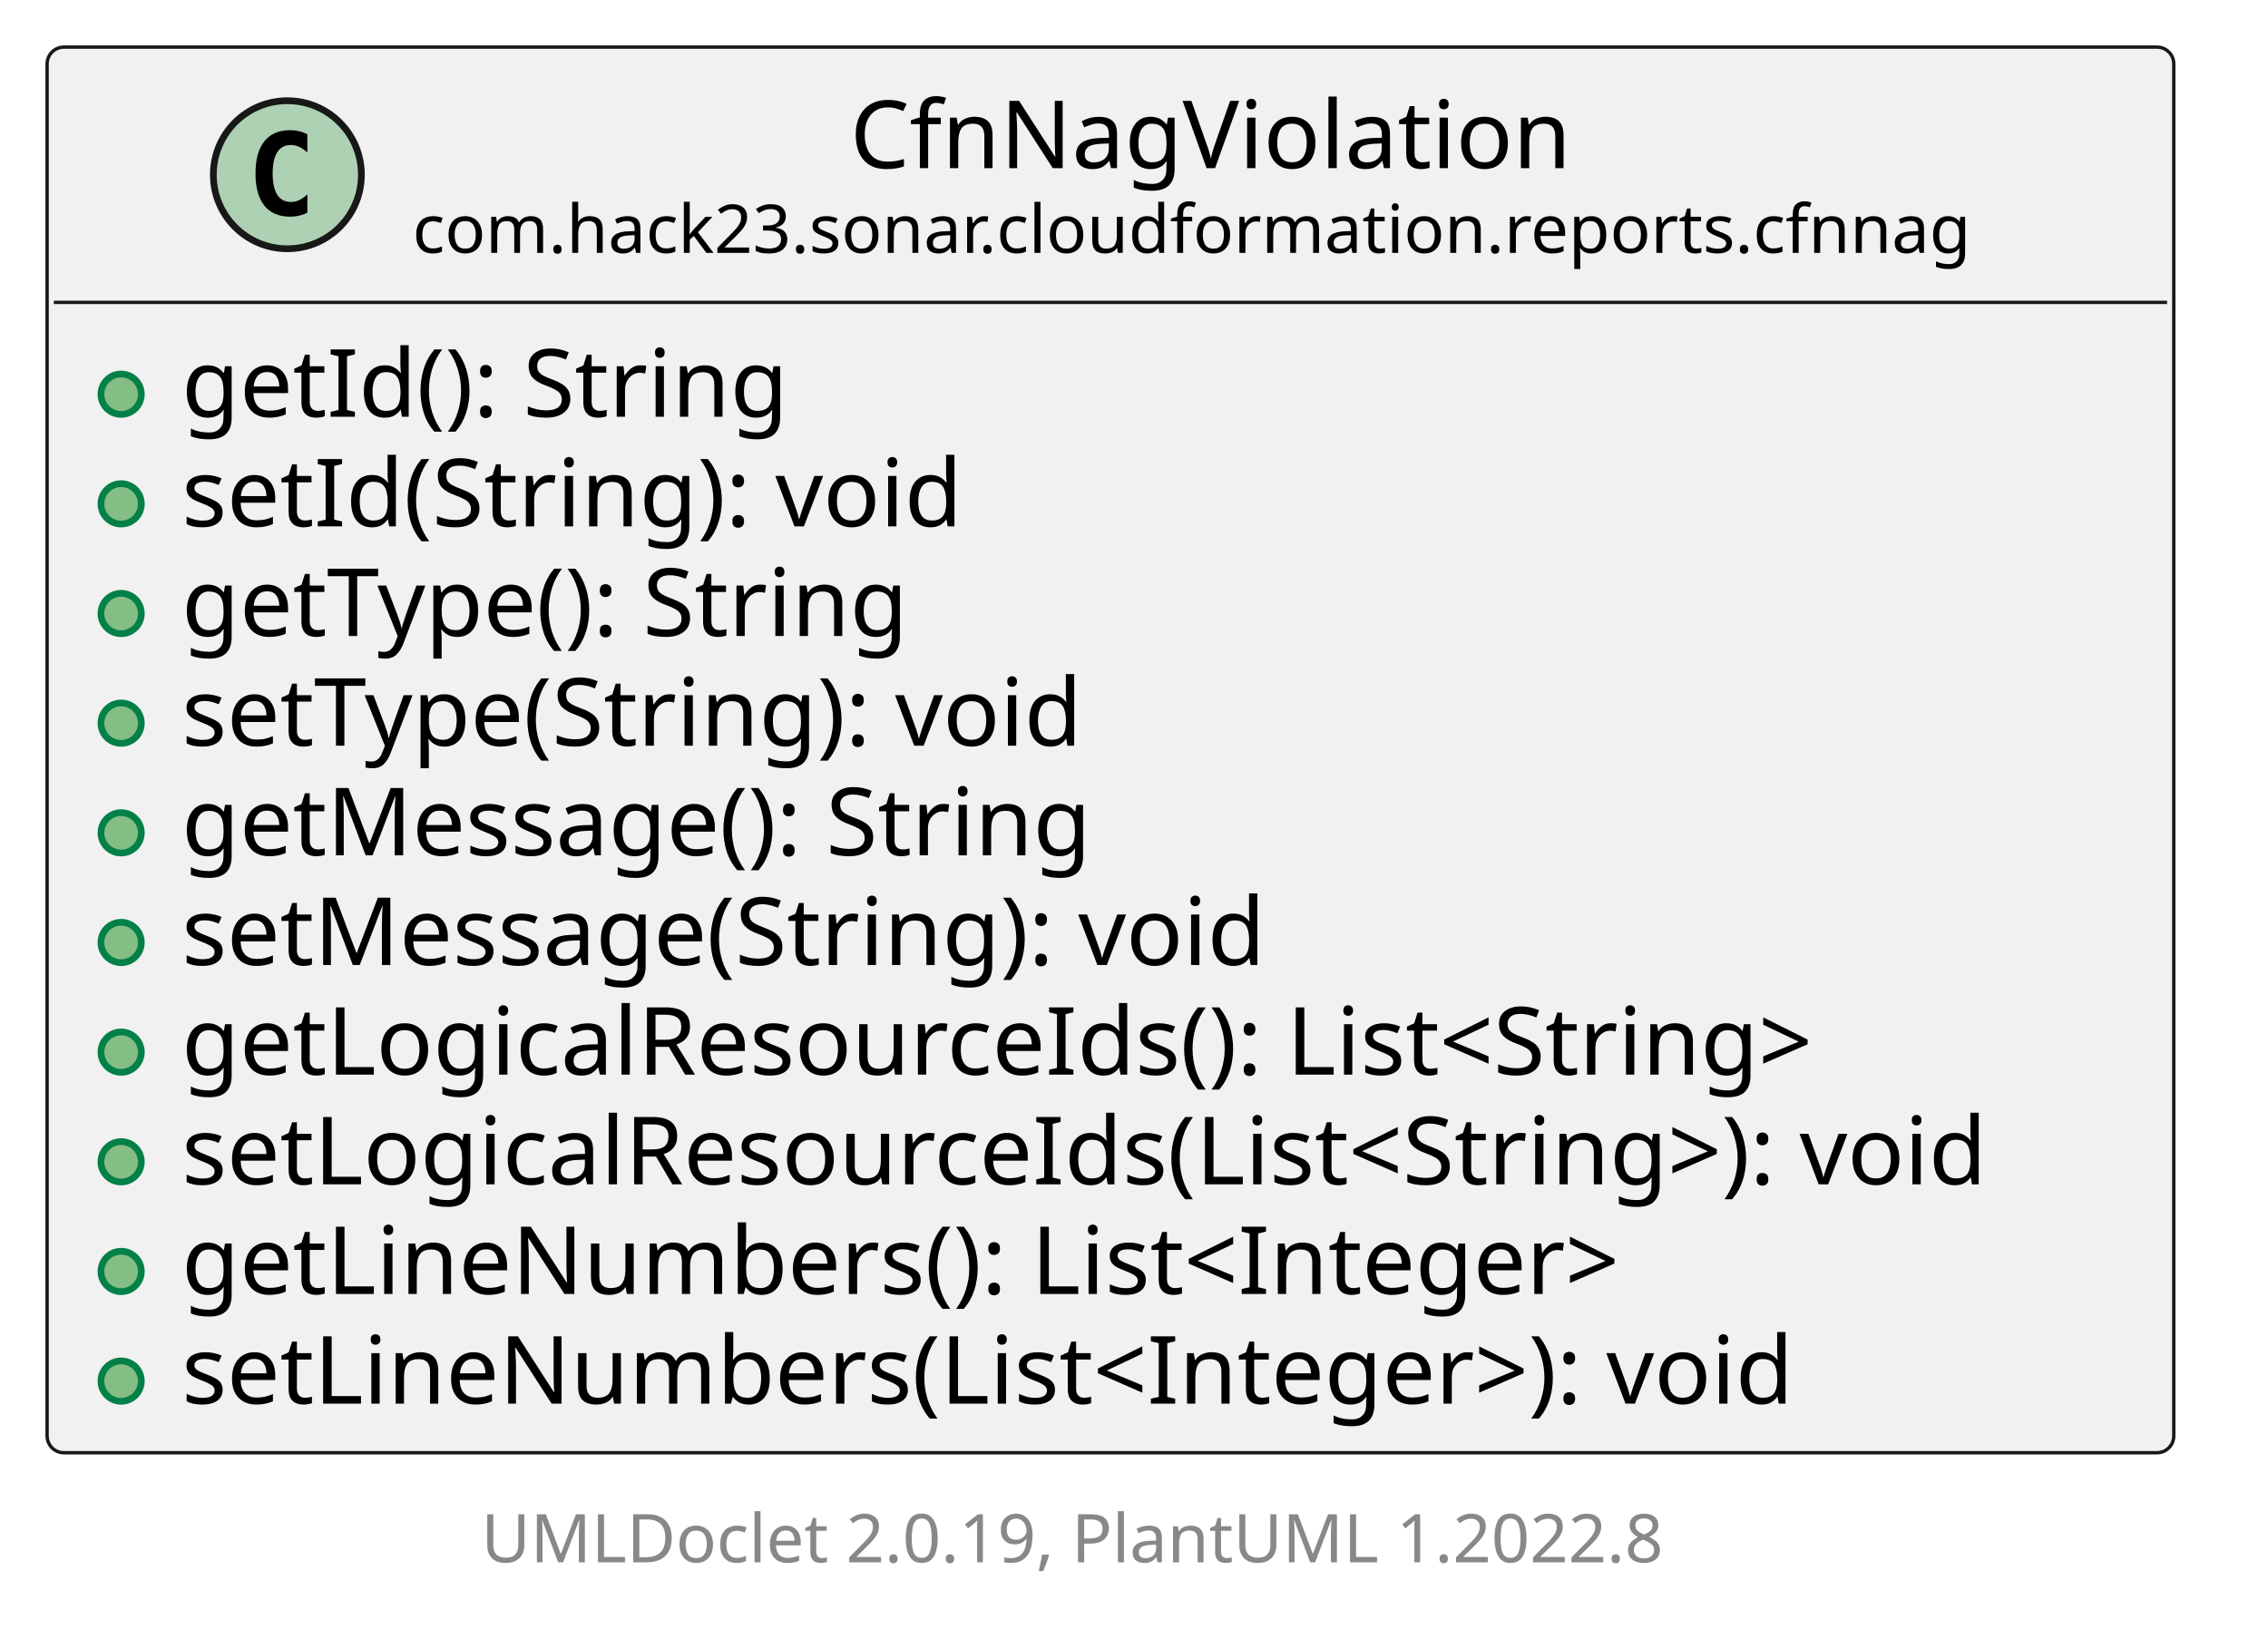
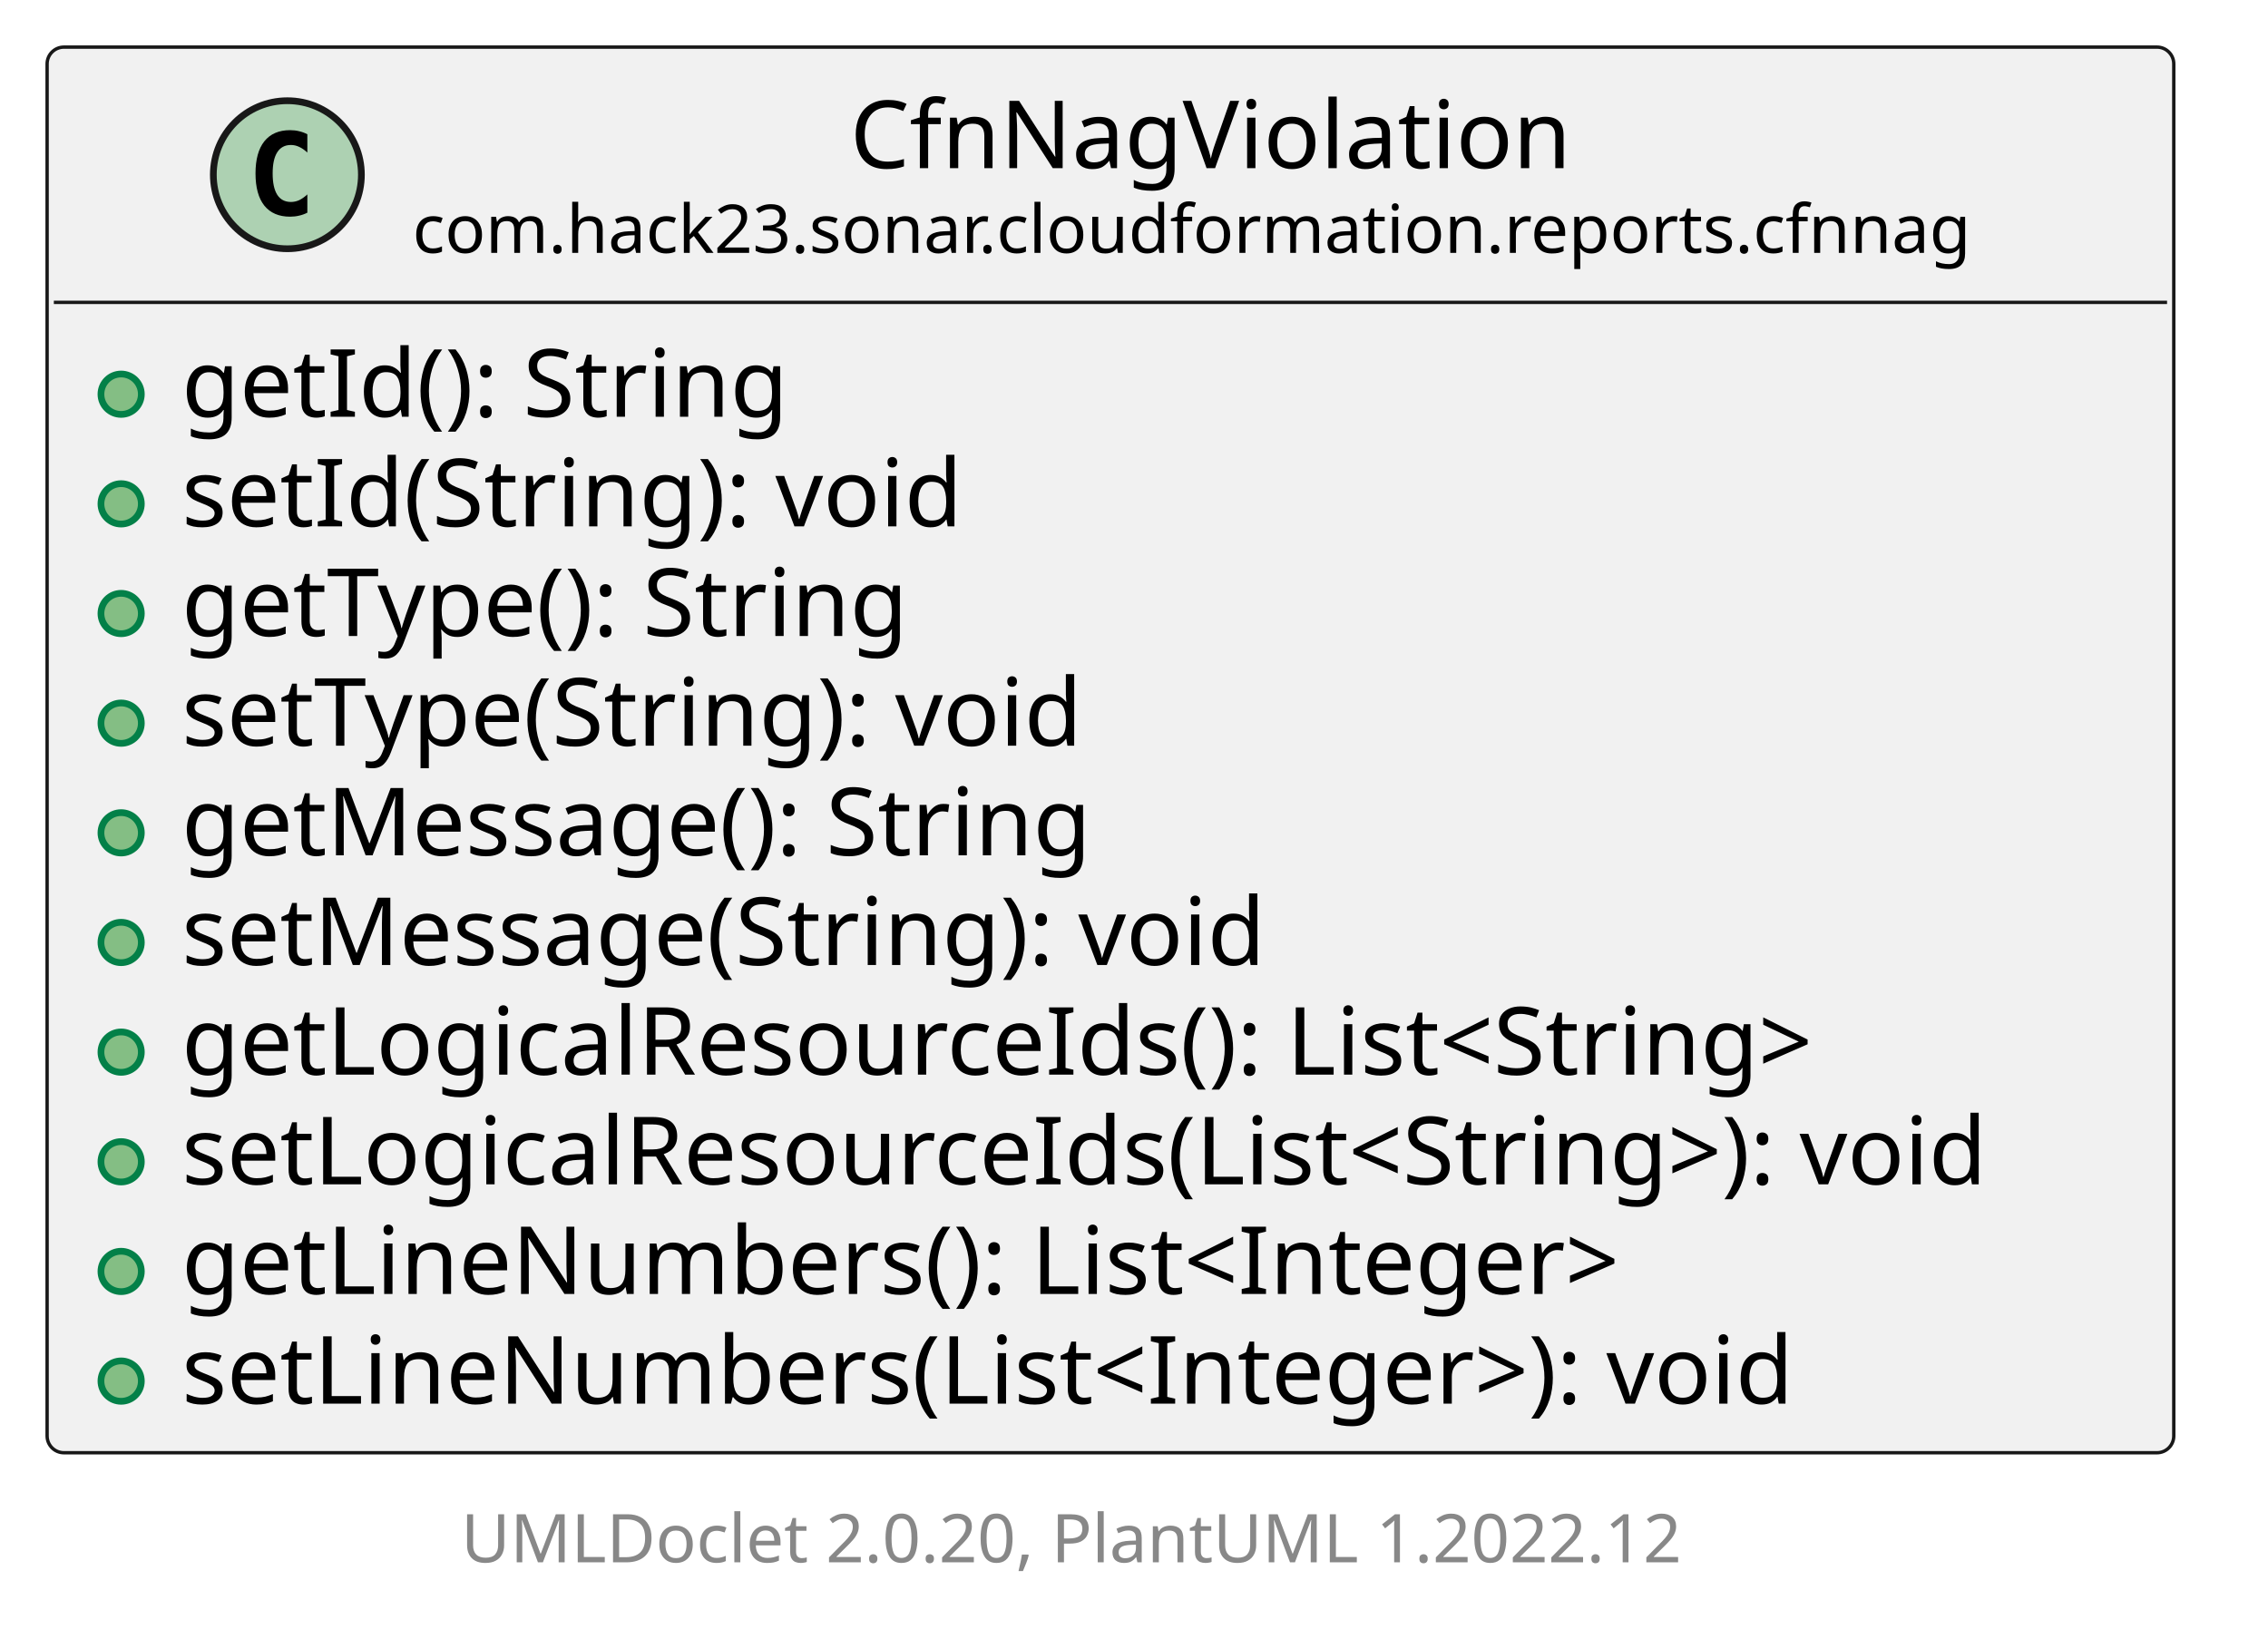
<svg xmlns="http://www.w3.org/2000/svg" xmlns:xlink="http://www.w3.org/1999/xlink" contentStyleType="text/css" height="242px" preserveAspectRatio="none" style="width:337px;height:242px;background:#FFFFFF;" version="1.1" viewBox="0 0 337 242" width="337px" zoomAndPan="magnify">
  <defs />
  <g>
    <a href="CfnNagViolation.html" target="_top" title="CfnNagViolation.html" xlink:actuate="onRequest" xlink:href="CfnNagViolation.html" xlink:show="new" xlink:title="CfnNagViolation.html" xlink:type="simple">
      <g id="elem_com.hack23.sonar.cloudformation.reports.cfnnag.CfnNagViolation">
        <rect codeLine="5" fill="#F1F1F1" height="208.906" id="com.hack23.sonar.cloudformation.reports.cfnnag.CfnNagViolation" rx="2.5" ry="2.5" style="stroke:#181818;stroke-width:0.5;" width="316" x="7" y="7" />
        <ellipse cx="42.7" cy="25.969" fill="#ADD1B2" rx="11" ry="11" style="stroke:#181818;stroke-width:1.0;" />
        <path d="M45.669,31.609 Q45.091,31.906 44.45,32.047 Q43.809,32.203 43.106,32.203 Q40.606,32.203 39.278,30.562 Q37.966,28.906 37.966,25.781 Q37.966,22.656 39.278,21 Q40.606,19.344 43.106,19.344 Q43.809,19.344 44.45,19.5 Q45.106,19.656 45.669,19.953 L45.669,22.672 Q45.044,22.094 44.45,21.828 Q43.856,21.547 43.231,21.547 Q41.888,21.547 41.2,22.625 Q40.513,23.688 40.513,25.781 Q40.513,27.875 41.2,28.953 Q41.888,30.016 43.231,30.016 Q43.856,30.016 44.45,29.75 Q45.044,29.469 45.669,28.891 L45.669,31.609 Z " fill="#000000" />
        <text fill="#000000" font-family="sans-serif" font-size="14" lengthAdjust="spacing" textLength="108" x="126.3" y="24.995">CfnNagViolation</text>
        <text fill="#000000" font-family="sans-serif" font-size="10" lengthAdjust="spacing" textLength="238" x="61.3" y="37.579">com.hack23.sonar.cloudformation.reports.cfnnag</text>
        <line style="stroke:#181818;stroke-width:0.5;" x1="8" x2="322" y1="44.938" y2="44.938" />
        <ellipse cx="18" cy="58.586" fill="#84BE84" rx="3" ry="3" style="stroke:#038048;stroke-width:1.0;" />
        <text fill="#000000" font-family="sans-serif" font-size="14" lengthAdjust="spacing" textLength="94" x="27" y="61.933">getId(): String</text>
        <ellipse cx="18" cy="74.883" fill="#84BE84" rx="3" ry="3" style="stroke:#038048;stroke-width:1.0;" />
        <text fill="#000000" font-family="sans-serif" font-size="14" lengthAdjust="spacing" textLength="121" x="27" y="78.23">setId(String): void</text>
        <ellipse cx="18" cy="91.18" fill="#84BE84" rx="3" ry="3" style="stroke:#038048;stroke-width:1.0;" />
        <text fill="#000000" font-family="sans-serif" font-size="14" lengthAdjust="spacing" textLength="116" x="27" y="94.526">getType(): String</text>
        <ellipse cx="18" cy="107.477" fill="#84BE84" rx="3" ry="3" style="stroke:#038048;stroke-width:1.0;" />
        <text fill="#000000" font-family="sans-serif" font-size="14" lengthAdjust="spacing" textLength="143" x="27" y="110.823">setType(String): void</text>
        <ellipse cx="18" cy="123.773" fill="#84BE84" rx="3" ry="3" style="stroke:#038048;stroke-width:1.0;" />
        <text fill="#000000" font-family="sans-serif" font-size="14" lengthAdjust="spacing" textLength="145" x="27" y="127.12">getMessage(): String</text>
        <ellipse cx="18" cy="140.07" fill="#84BE84" rx="3" ry="3" style="stroke:#038048;stroke-width:1.0;" />
        <text fill="#000000" font-family="sans-serif" font-size="14" lengthAdjust="spacing" textLength="172" x="27" y="143.417">setMessage(String): void</text>
        <ellipse cx="18" cy="156.367" fill="#84BE84" rx="3" ry="3" style="stroke:#038048;stroke-width:1.0;" />
        <text fill="#000000" font-family="sans-serif" font-size="14" lengthAdjust="spacing" textLength="263" x="27" y="159.714">getLogicalResourceIds(): List&lt;String&gt;</text>
        <ellipse cx="18" cy="172.664" fill="#84BE84" rx="3" ry="3" style="stroke:#038048;stroke-width:1.0;" />
        <text fill="#000000" font-family="sans-serif" font-size="14" lengthAdjust="spacing" textLength="290" x="27" y="176.011">setLogicalResourceIds(List&lt;String&gt;): void</text>
        <ellipse cx="18" cy="188.961" fill="#84BE84" rx="3" ry="3" style="stroke:#038048;stroke-width:1.0;" />
        <text fill="#000000" font-family="sans-serif" font-size="14" lengthAdjust="spacing" textLength="229" x="27" y="192.308">getLineNumbers(): List&lt;Integer&gt;</text>
        <ellipse cx="18" cy="205.258" fill="#84BE84" rx="3" ry="3" style="stroke:#038048;stroke-width:1.0;" />
        <text fill="#000000" font-family="sans-serif" font-size="14" lengthAdjust="spacing" textLength="256" x="27" y="208.605">setLineNumbers(List&lt;Integer&gt;): void</text>
      </g>
    </a>
-     <rect fill="none" height="11.641" style="stroke:none;stroke-width:1.0;" width="186" x="71.5" y="222.906" />
-     <text fill="#888888" font-family="sans-serif" font-size="10" lengthAdjust="spacing" textLength="186" x="71.5" y="232.189">UMLDoclet 2.0.19, PlantUML 1.2022.8</text>
+     <rect fill="none" height="11.641" style="stroke:none;stroke-width:1.0;" width="192" x="68.5" y="222.906" />
+     <text fill="#888888" font-family="sans-serif" font-size="10" lengthAdjust="spacing" textLength="192" x="68.5" y="232.189">UMLDoclet 2.0.20, PlantUML 1.2022.12</text>
  </g>
</svg>
